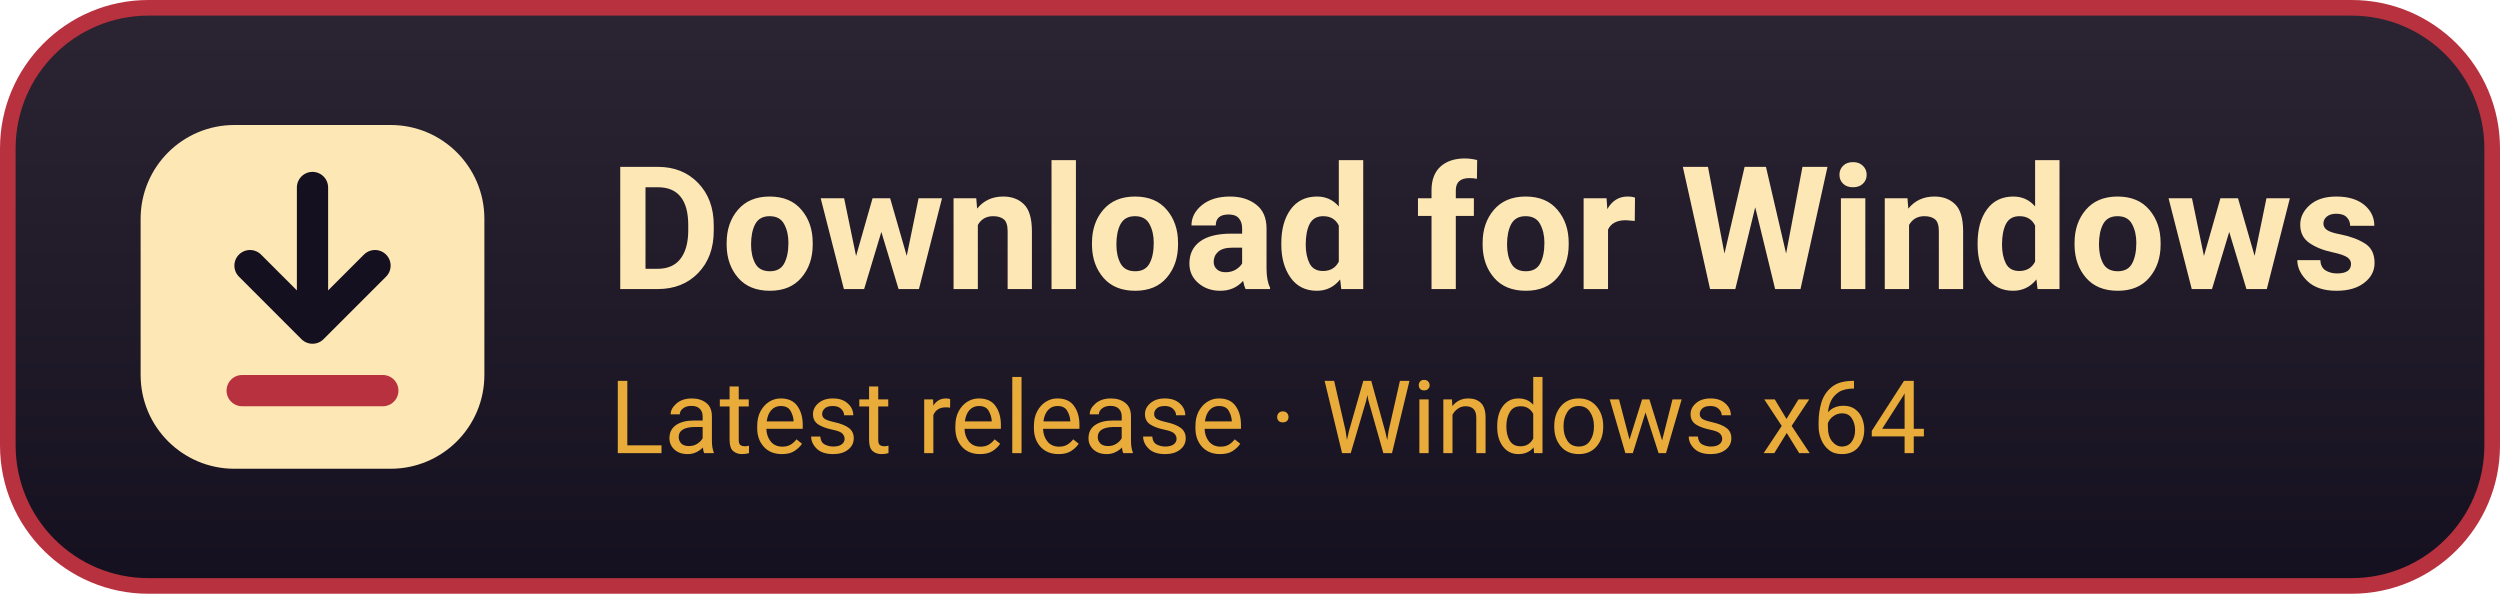
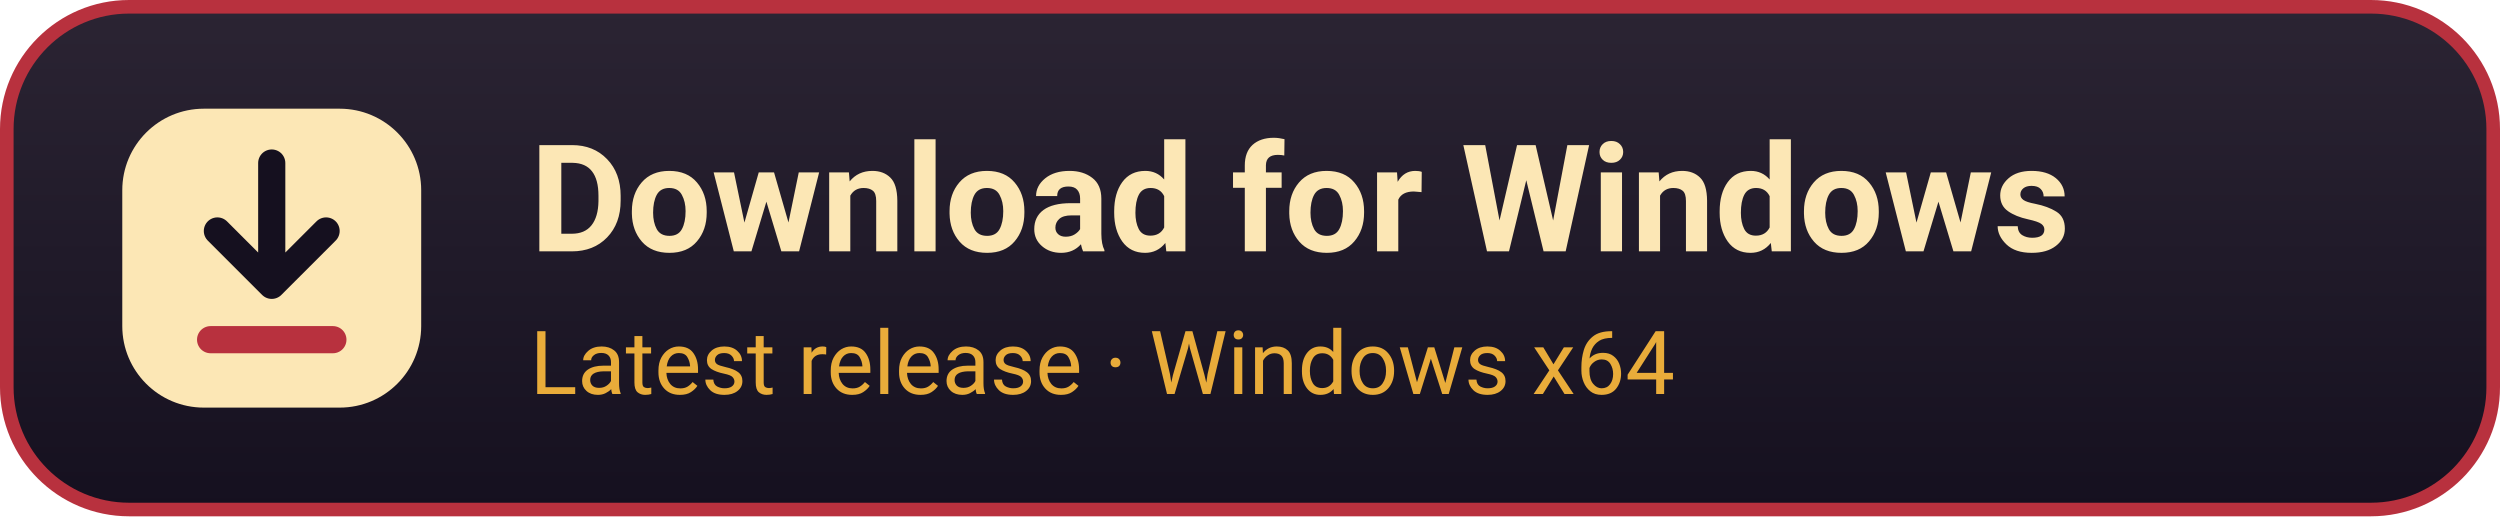
- <svg xmlns="http://www.w3.org/2000/svg" width="320" height="76" viewBox="0 0 320 76" role="img" aria-label="Download the latest AQW Companion for Windows">
+ <svg xmlns="http://www.w3.org/2000/svg" width="368" height="76" viewBox="0 0 368 76" role="img" aria-label="Download the latest AQW Companion for Windows">
  <defs>
    <linearGradient id="bg" x1="0" y1="0" x2="0" y2="1">
      <stop offset="0" stop-color="#2B2433" />
      <stop offset="1" stop-color="#15101F" />
    </linearGradient>
  </defs>
-   <rect x="1" y="1" width="318" height="74" rx="18" fill="url(#bg)" stroke="#B8313E" stroke-width="2" />
+   <rect x="1" y="1" width="366" height="74" rx="18" fill="url(#bg)" stroke="#B8313E" stroke-width="2" />
  <rect x="18" y="16" width="44" height="44" rx="12" fill="#FCE7B5" />
  <path d="M40 24 V41 M32 34 L40 42 L48 34" fill="none" stroke="#15101F" stroke-width="4" stroke-linecap="round" stroke-linejoin="round" />
  <path d="M31 50 H49" stroke="#B8313E" stroke-width="4" stroke-linecap="round" />
  <text x="78" y="37" font-family="-apple-system, 'Segoe UI', Roboto, Helvetica, Arial, sans-serif" font-size="22" font-weight="700" fill="#FCE7B5">Download for Windows</text>
  <text x="78" y="58" font-family="-apple-system, 'Segoe UI', Roboto, Helvetica, Arial, sans-serif" font-size="13" fill="#E9AC3A">Latest release · Windows x64</text>
</svg>
